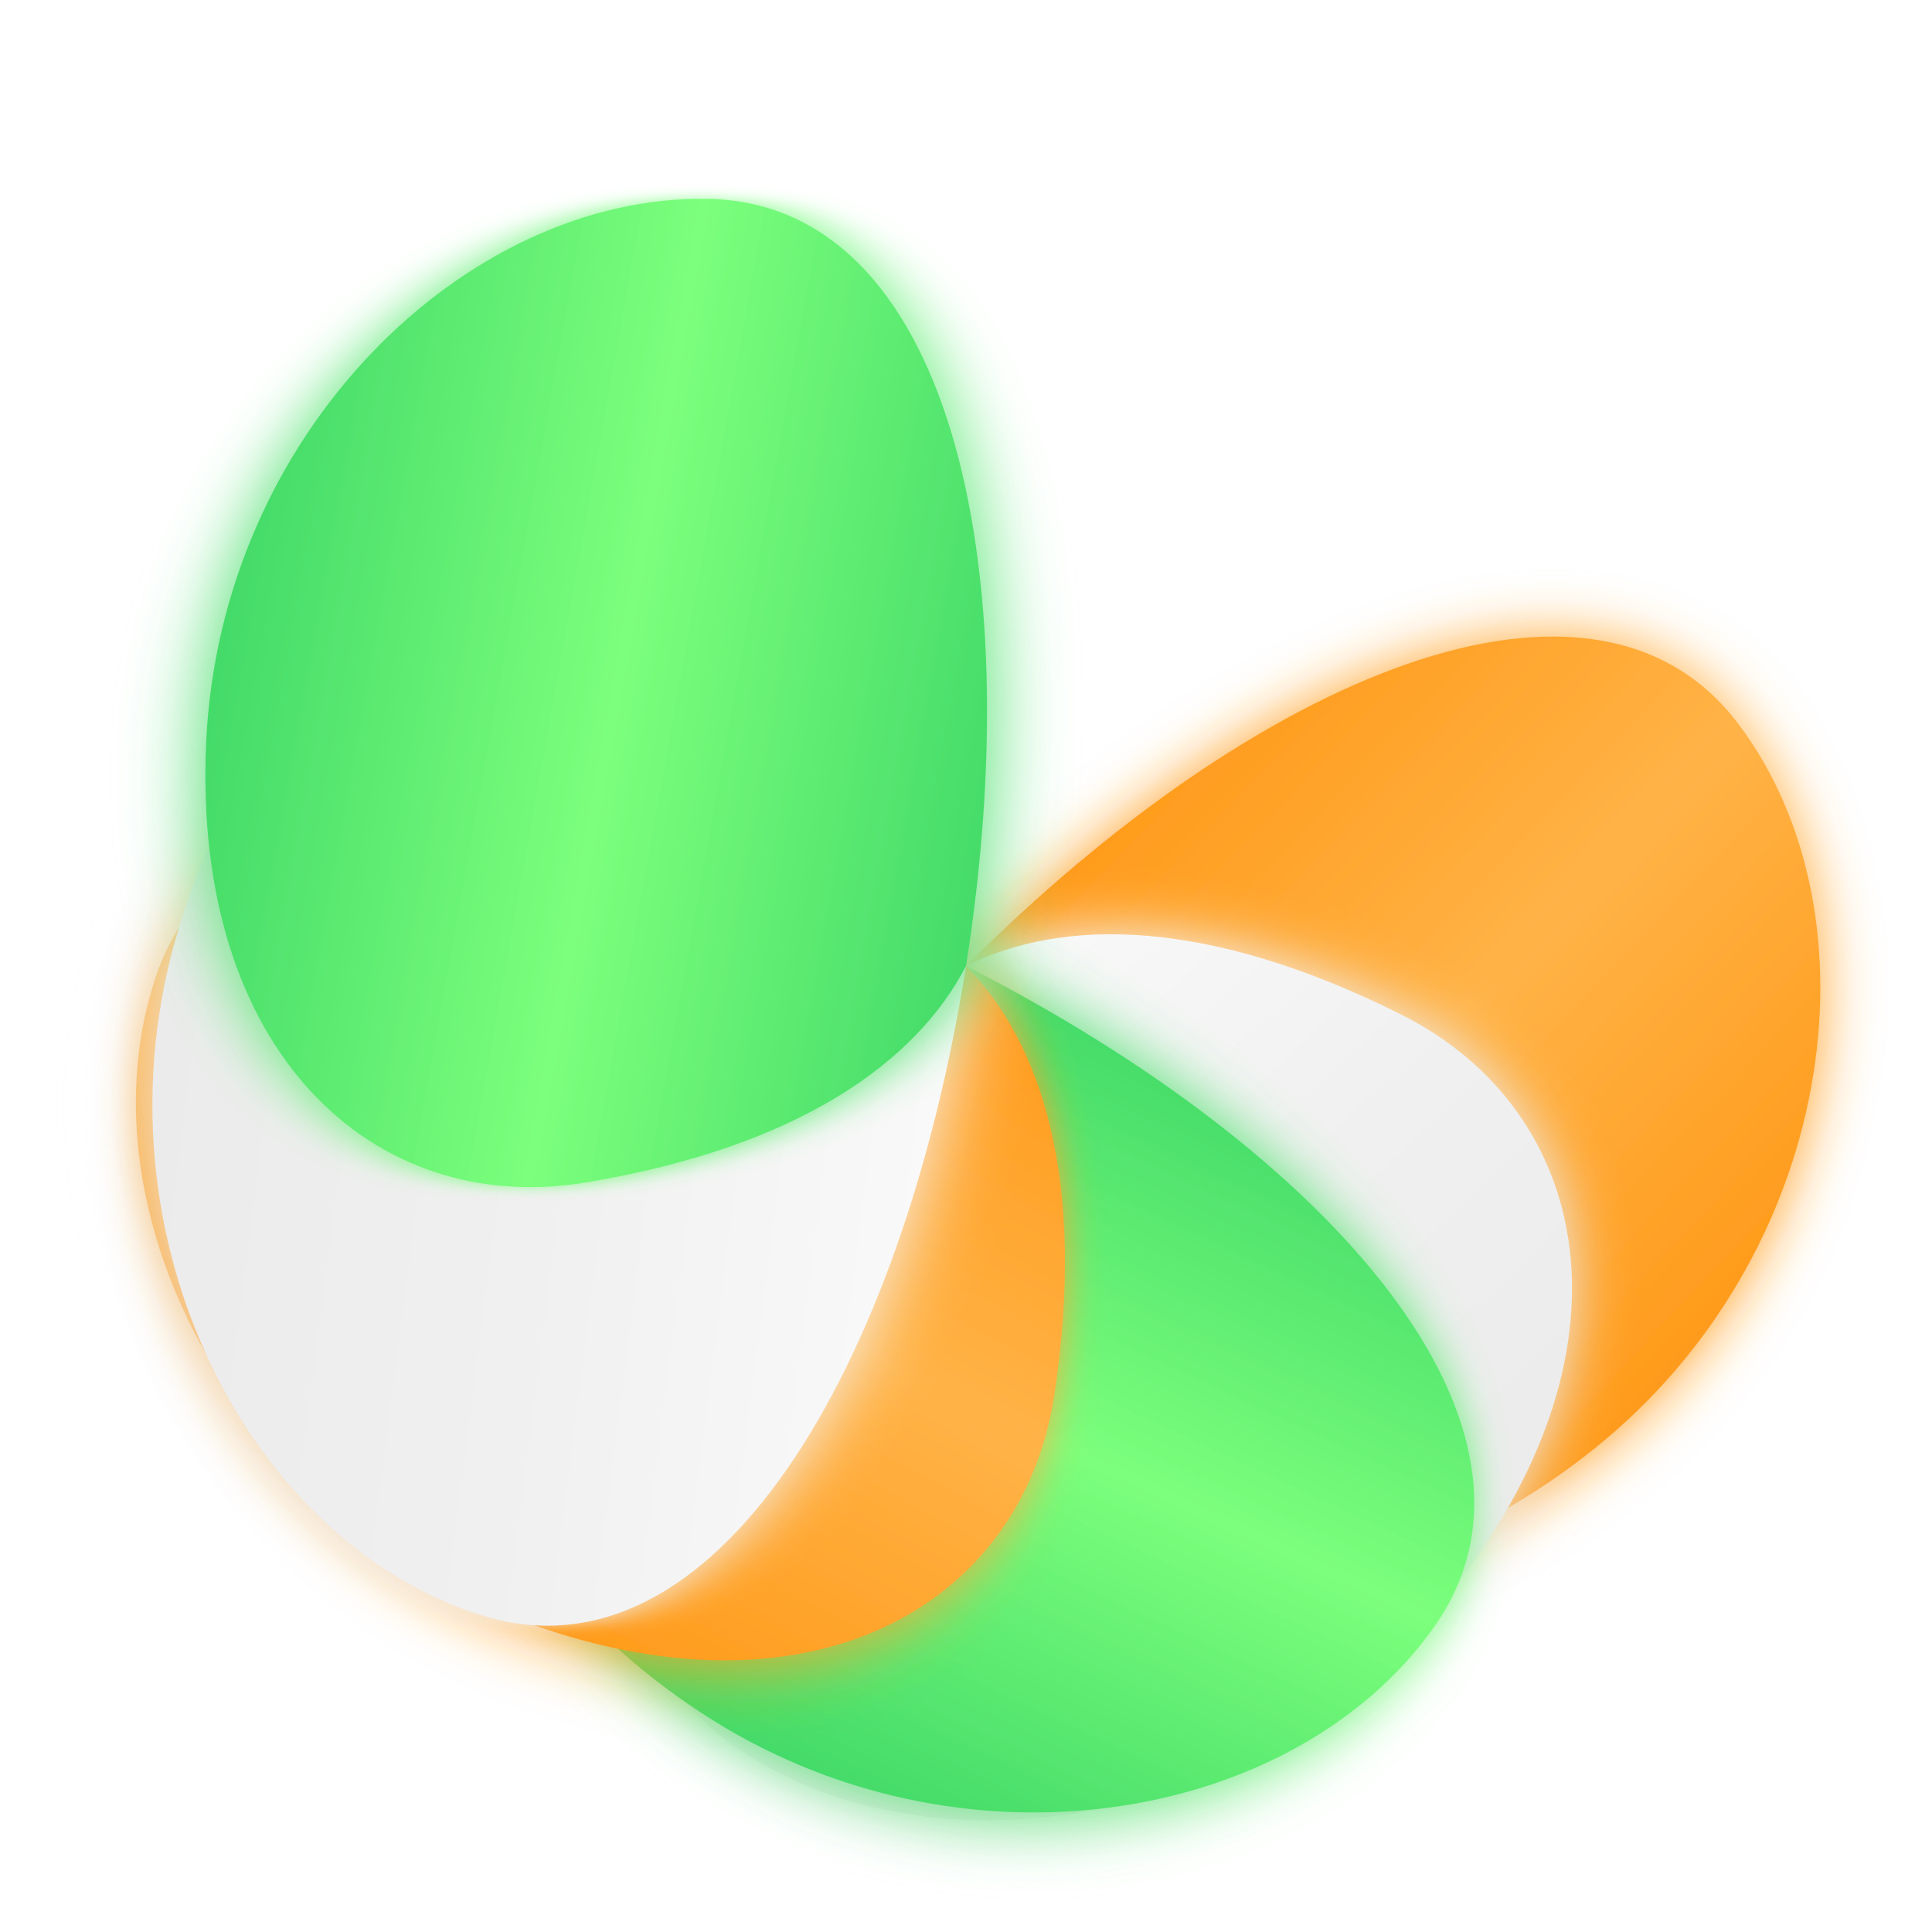
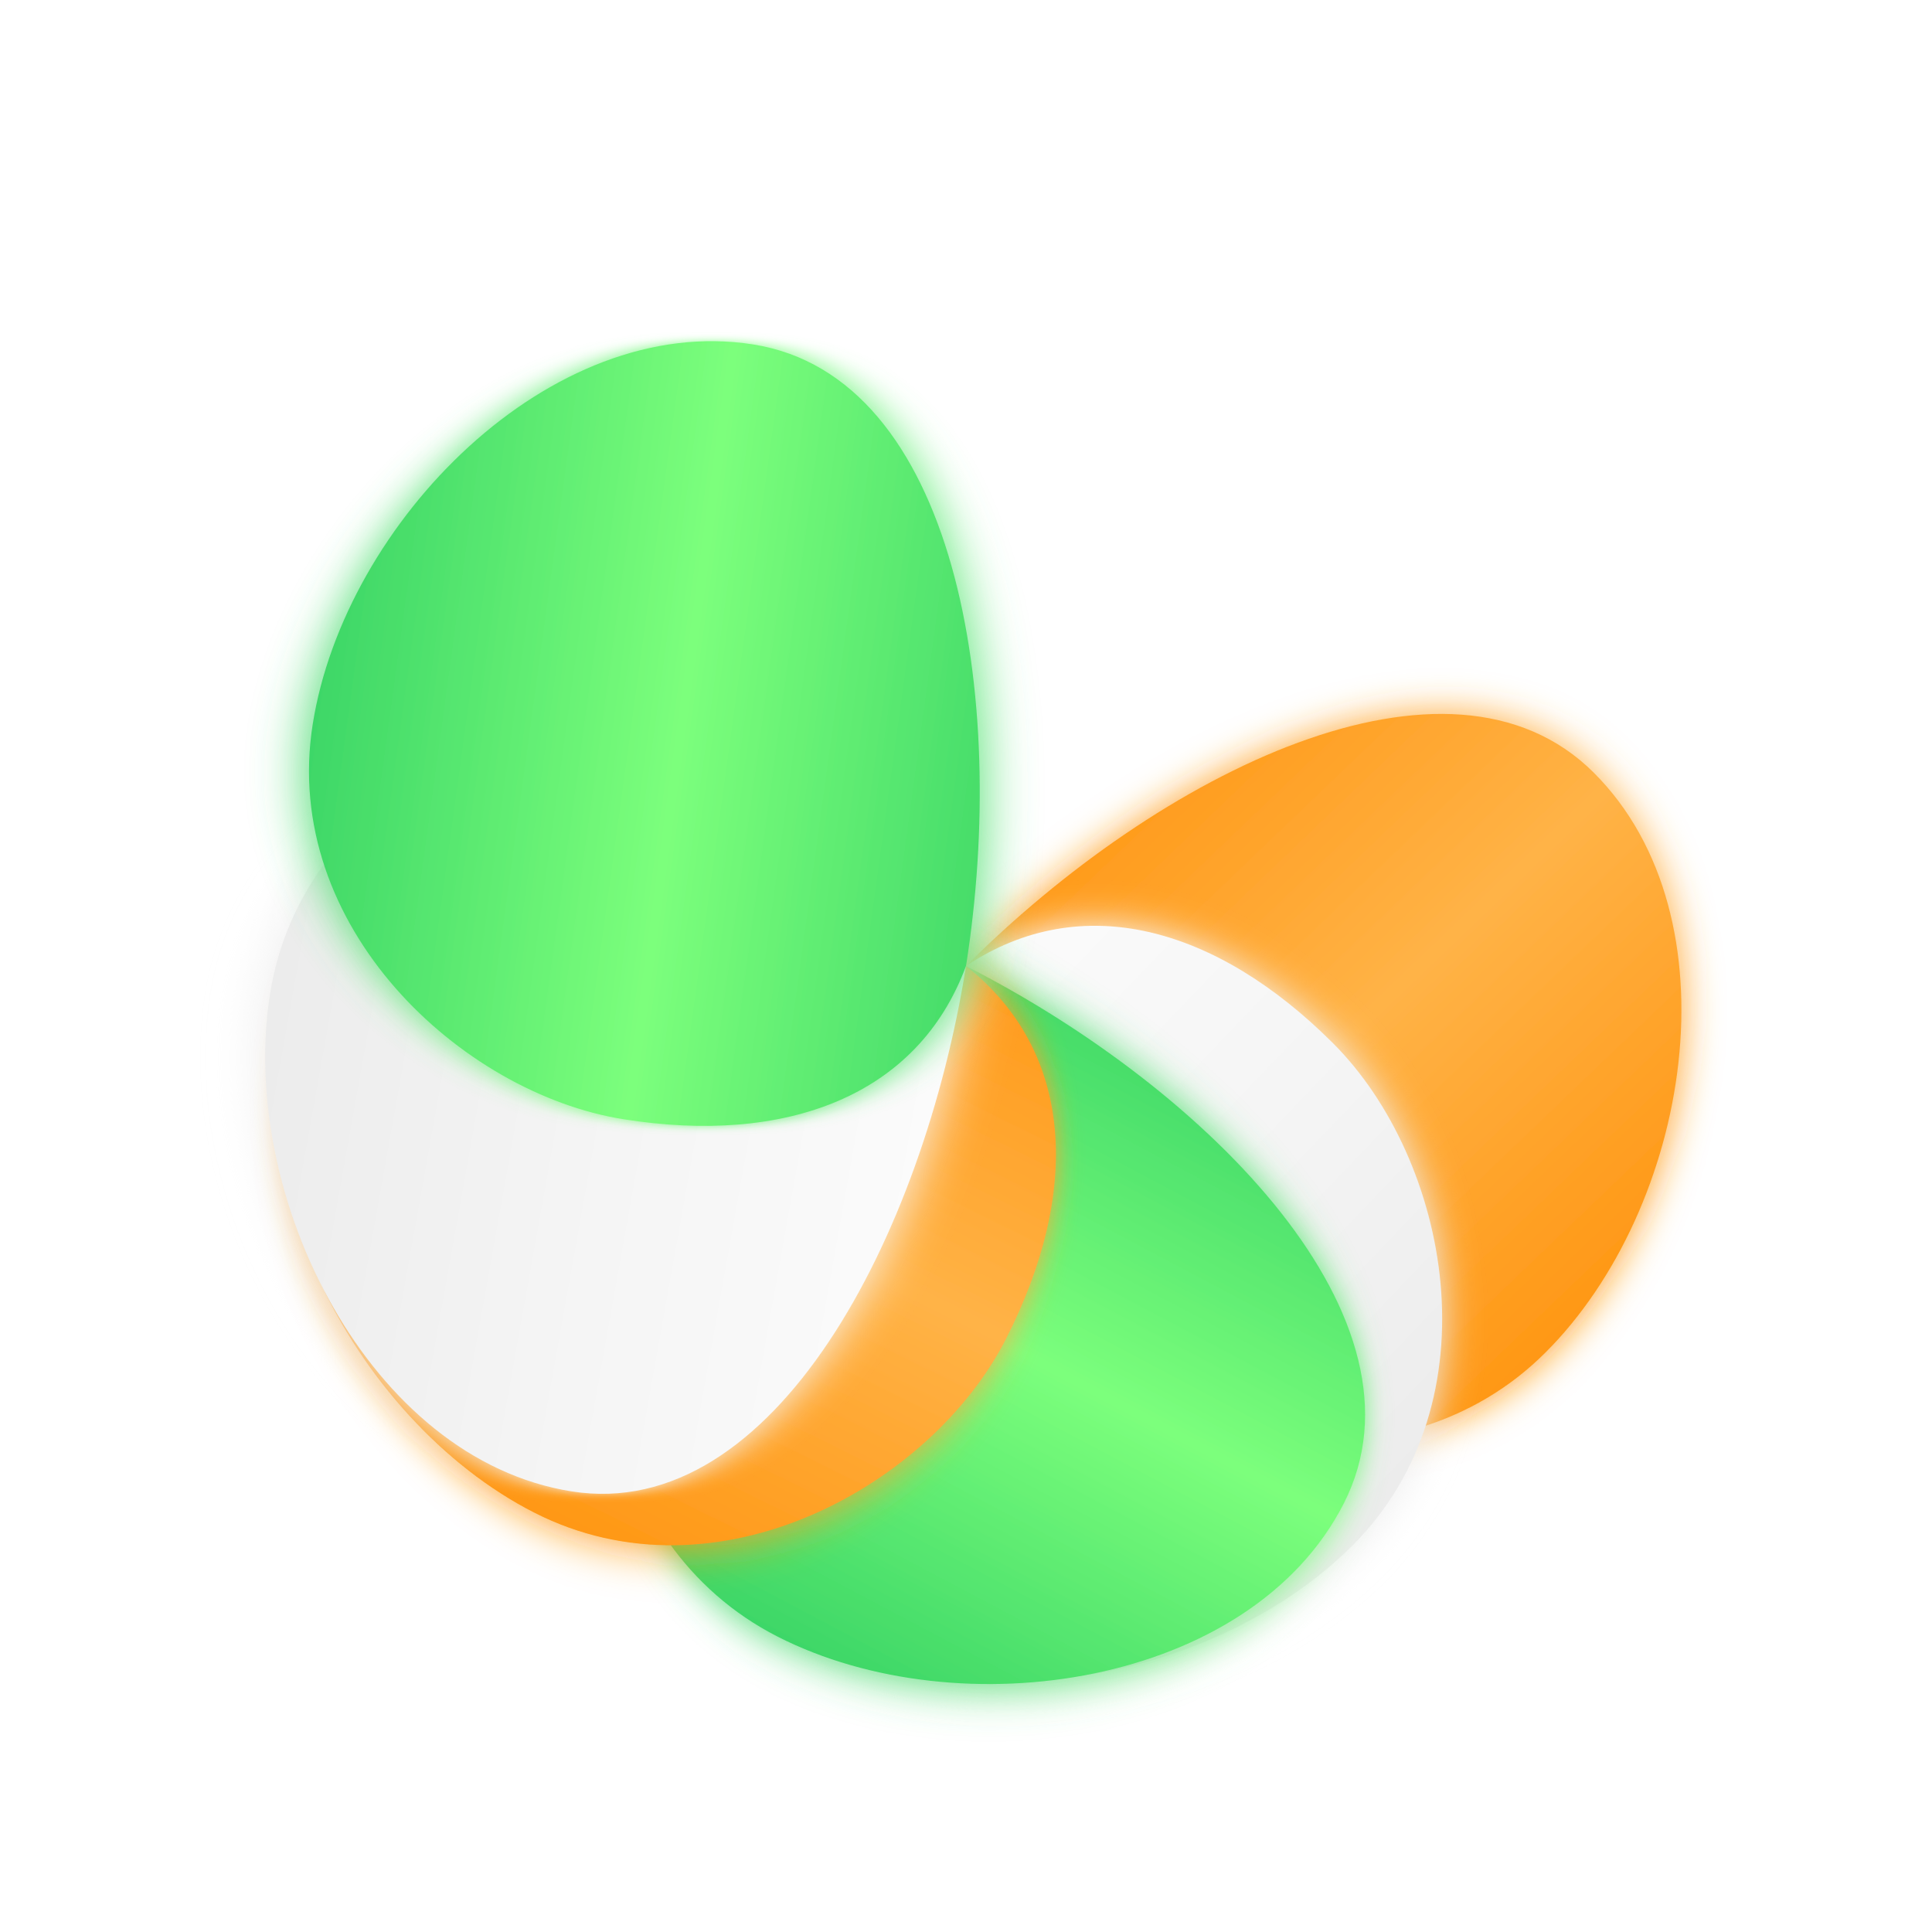
<svg xmlns="http://www.w3.org/2000/svg" viewBox="0 0 200 200">
  <defs>
    <linearGradient id="orangeGrad" x1="0%" y1="0%" x2="100%" y2="100%">
      <stop offset="0%" style="stop-color:#FF8C00;stop-opacity:1" />
      <stop offset="50%" style="stop-color:#FFB347;stop-opacity:1" />
      <stop offset="100%" style="stop-color:#FF8C00;stop-opacity:1" />
    </linearGradient>
-     <linearGradient id="whiteGrad" x1="0%" y1="0%" x2="100%" y2="100%">
-       <stop offset="0%" style="stop-color:#FFFFFF;stop-opacity:1" />
-       <stop offset="50%" style="stop-color:#F0F0F0;stop-opacity:1" />
-       <stop offset="100%" style="stop-color:#E8E8E8;stop-opacity:1" />
-     </linearGradient>
    <linearGradient id="greenGrad" x1="0%" y1="0%" x2="100%" y2="100%">
      <stop offset="0%" style="stop-color:#22C55E;stop-opacity:1" />
      <stop offset="50%" style="stop-color:#7CFF7C;stop-opacity:1" />
      <stop offset="100%" style="stop-color:#22C55E;stop-opacity:1" />
    </linearGradient>
+     <linearGradient id="whiteGrad" x1="0%" y1="0%" x2="100%" y2="100%">
+       <stop offset="0%" style="stop-color:#FFFFFF;stop-opacity:1" />
+       <stop offset="50%" style="stop-color:#F5F5F5;stop-opacity:1" />
+       <stop offset="100%" style="stop-color:#E8E8E8;stop-opacity:1" />
+     </linearGradient>
    <filter id="glow" x="-50%" y="-50%" width="200%" height="200%">
-       <feGaussianBlur stdDeviation="3" result="coloredBlur" />
+       <feGaussianBlur stdDeviation="2" result="coloredBlur" />
      <feMerge>
        <feMergeNode in="coloredBlur" />
        <feMergeNode in="SourceGraphic" />
      </feMerge>
    </filter>
  </defs>
-   <circle cx="100" cy="100" r="25" fill="none" />
-   <path d="M100 100             C 130 70 165 55 180 75             C 195 95 190 130 165 150             C 140 170 115 165 105 145             C 95 125 95 110 100 100 Z" fill="url(#orangeGrad)" filter="url(#glow)" />
-   <path d="M100 100             C 70 130 55 165 75 180             C 95 195 130 190 150 165             C 170 140 165 115 145 105             C 125 95 110 95 100 100 Z" fill="url(#whiteGrad)" filter="url(#glow)" />
-   <path d="M100 100             C 130 70 165 55 180 75             C 195 95 190 130 165 150             C 140 170 115 165 105 145             C 95 125 95 110 100 100 Z" fill="url(#greenGrad)" filter="url(#glow)" transform="rotate(72 100 100)" />
-   <path d="M100 100             C 70 130 55 165 75 180             C 95 195 130 190 150 165             C 170 140 165 115 145 105             C 125 95 110 95 100 100 Z" fill="url(#orangeGrad)" filter="url(#glow)" transform="rotate(72 100 100)" />
-   <path d="M100 100             C 130 70 165 55 180 75             C 195 95 190 130 165 150             C 140 170 115 165 105 145             C 95 125 95 110 100 100 Z" fill="url(#whiteGrad)" filter="url(#glow)" transform="rotate(144 100 100)" />
-   <path d="M100 100             C 70 130 55 165 75 180             C 95 195 130 190 150 165             C 170 140 165 115 145 105             C 125 95 110 95 100 100 Z" fill="url(#greenGrad)" filter="url(#glow)" transform="rotate(144 100 100)" />
+   <circle cx="100" cy="100" r="18" fill="none" />
+   <path d="M100 100             C 120 80 150 65 165 80             C 180 95 175 125 160 140             C 145 155 120 150 108 138             C 96 126 92 112 100 100 Z" fill="url(#orangeGrad)" filter="url(#glow)" />
+   <path d="M100 100             C 80 120 65 150 80 165             C 95 180 125 175 140 160             C 155 145 150 120 138 108             C 126 96 112 92 100 100 Z" fill="url(#whiteGrad)" filter="url(#glow)" />
+   <path d="M100 100             C 120 80 150 65 165 80             C 180 95 175 125 160 140             C 145 155 120 150 108 138             C 96 126 92 112 100 100 Z" fill="url(#greenGrad)" filter="url(#glow)" transform="rotate(72 100 100)" />
+   <path d="M100 100             C 80 120 65 150 80 165             C 95 180 125 175 140 160             C 155 145 150 120 138 108             C 126 96 112 92 100 100 Z" fill="url(#orangeGrad)" filter="url(#glow)" transform="rotate(72 100 100)" />
+   <path d="M100 100             C 120 80 150 65 165 80             C 180 95 175 125 160 140             C 145 155 120 150 108 138             C 96 126 92 112 100 100 Z" fill="url(#whiteGrad)" filter="url(#glow)" transform="rotate(144 100 100)" />
+   <path d="M100 100             C 80 120 65 150 80 165             C 95 180 125 175 140 160             C 155 145 150 120 138 108             C 126 96 112 92 100 100 Z" fill="url(#greenGrad)" filter="url(#glow)" transform="rotate(144 100 100)" />
</svg>
